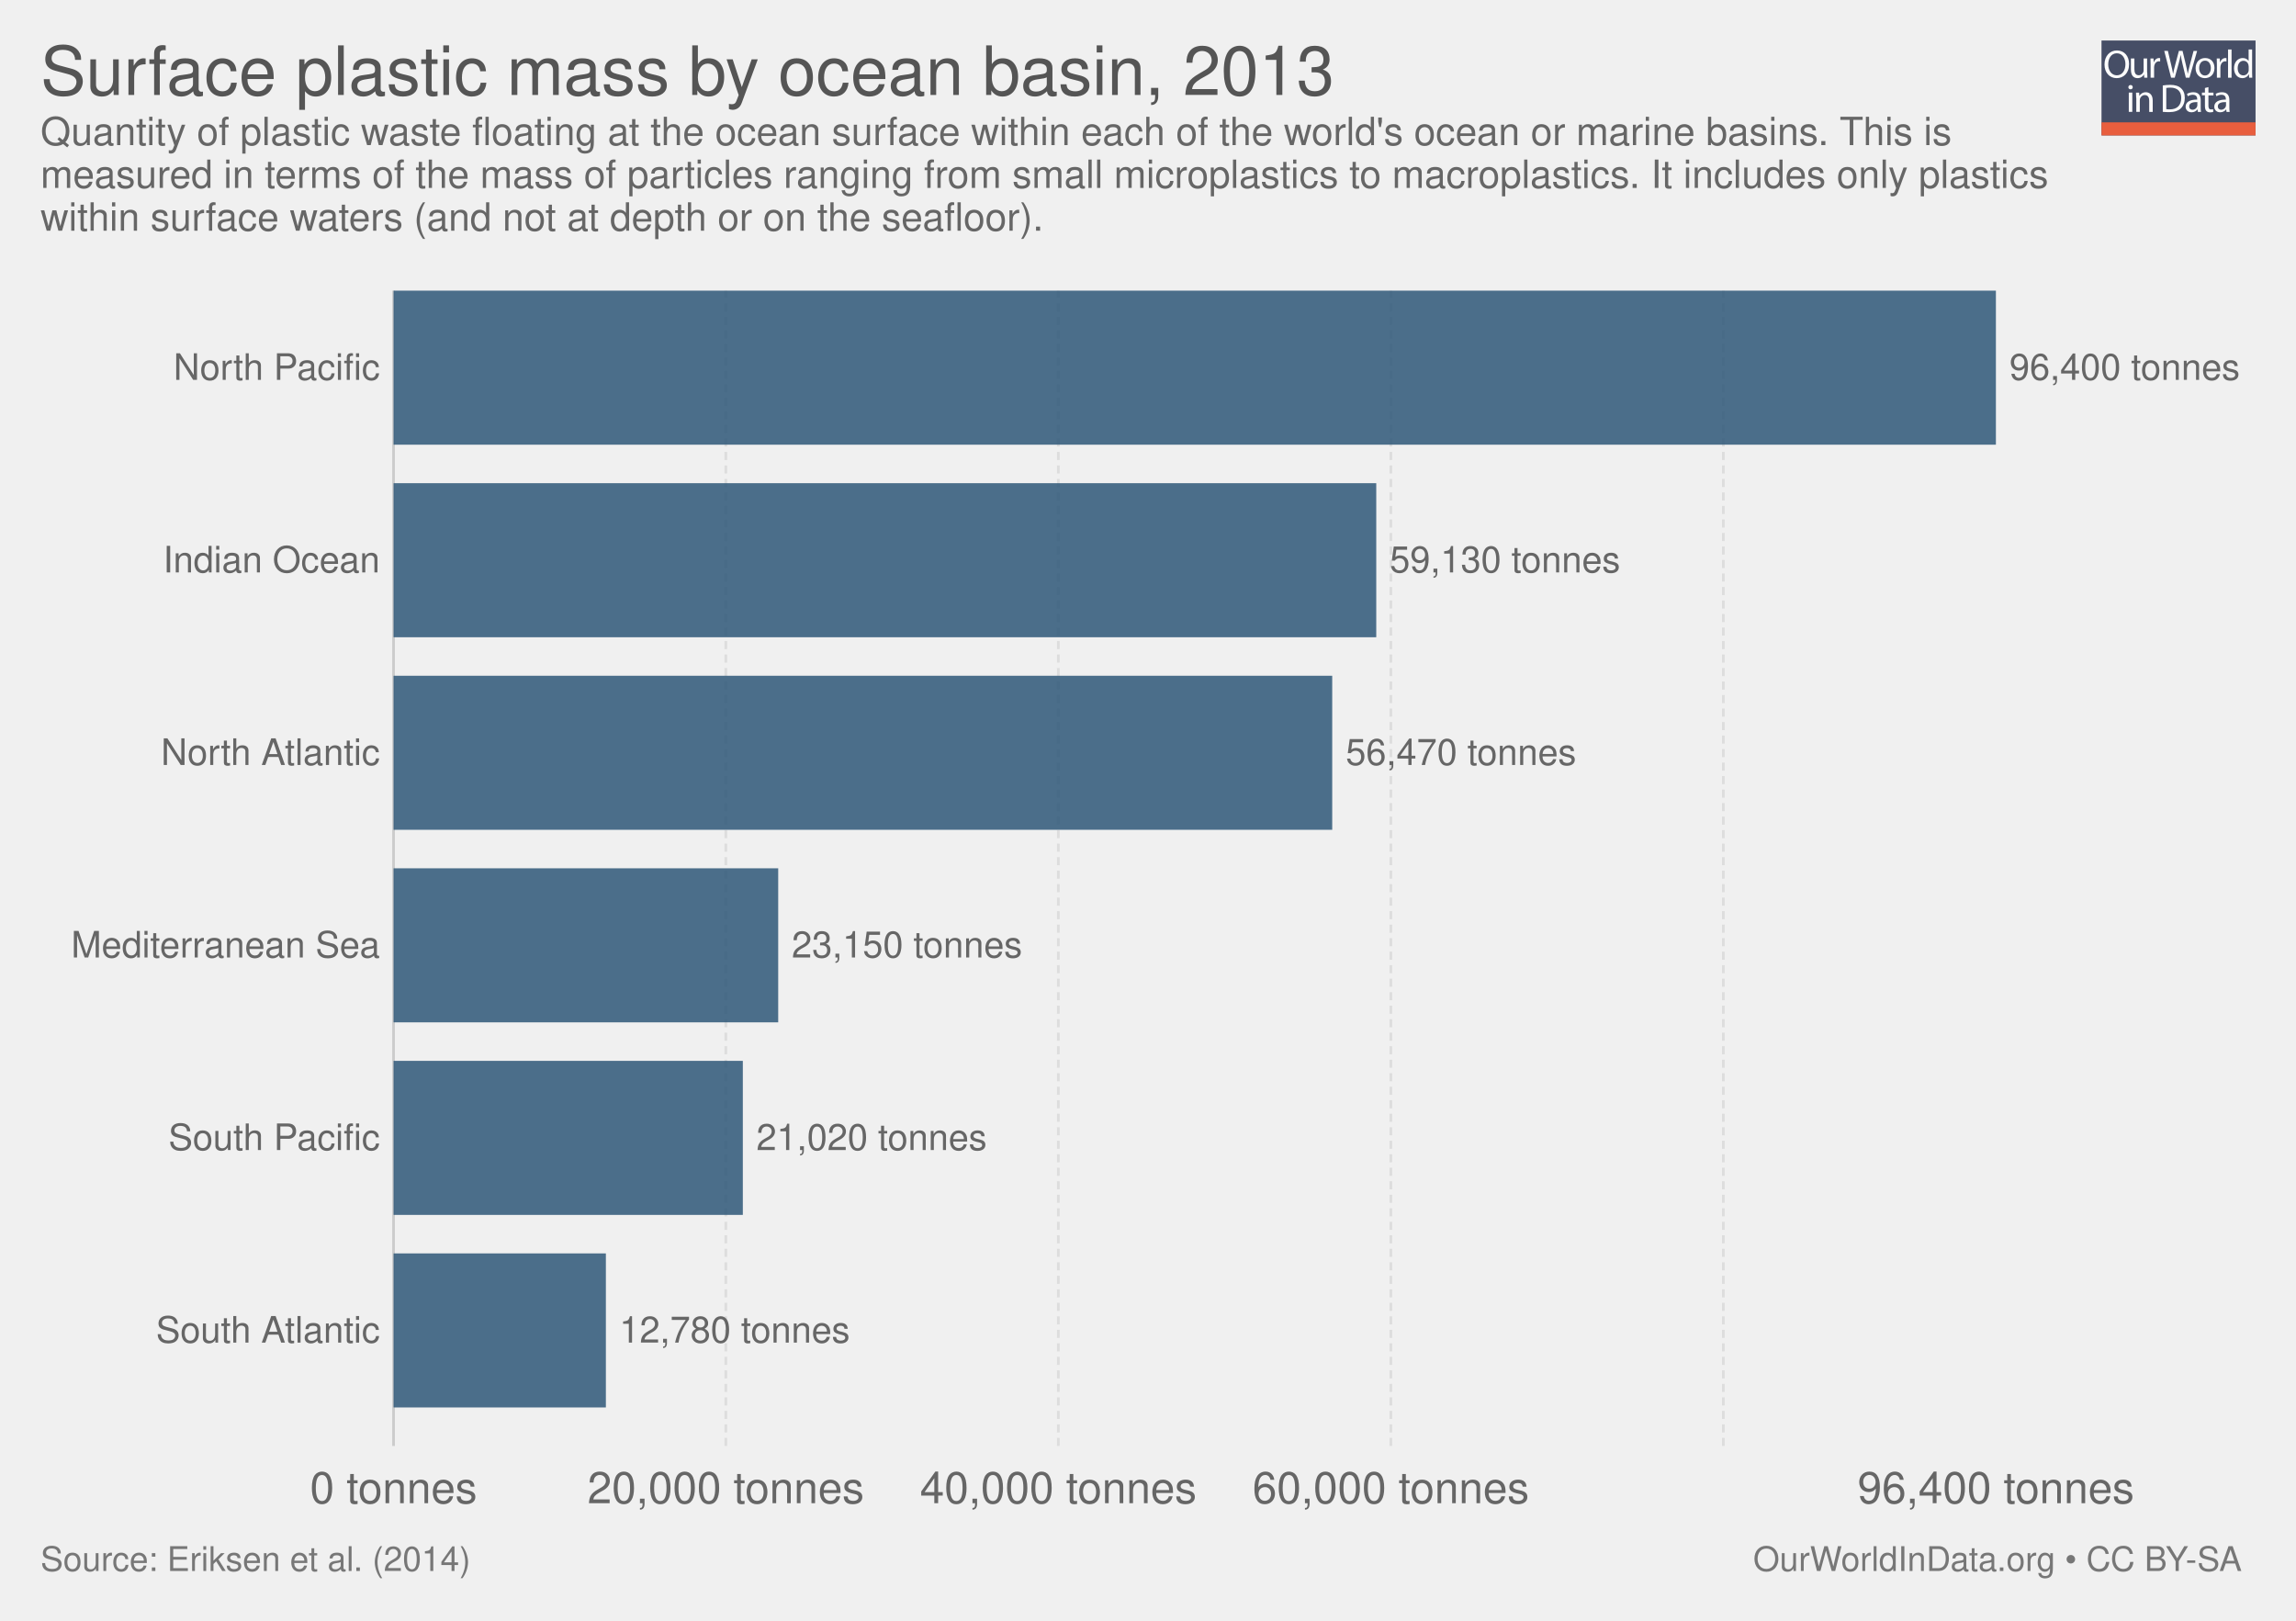
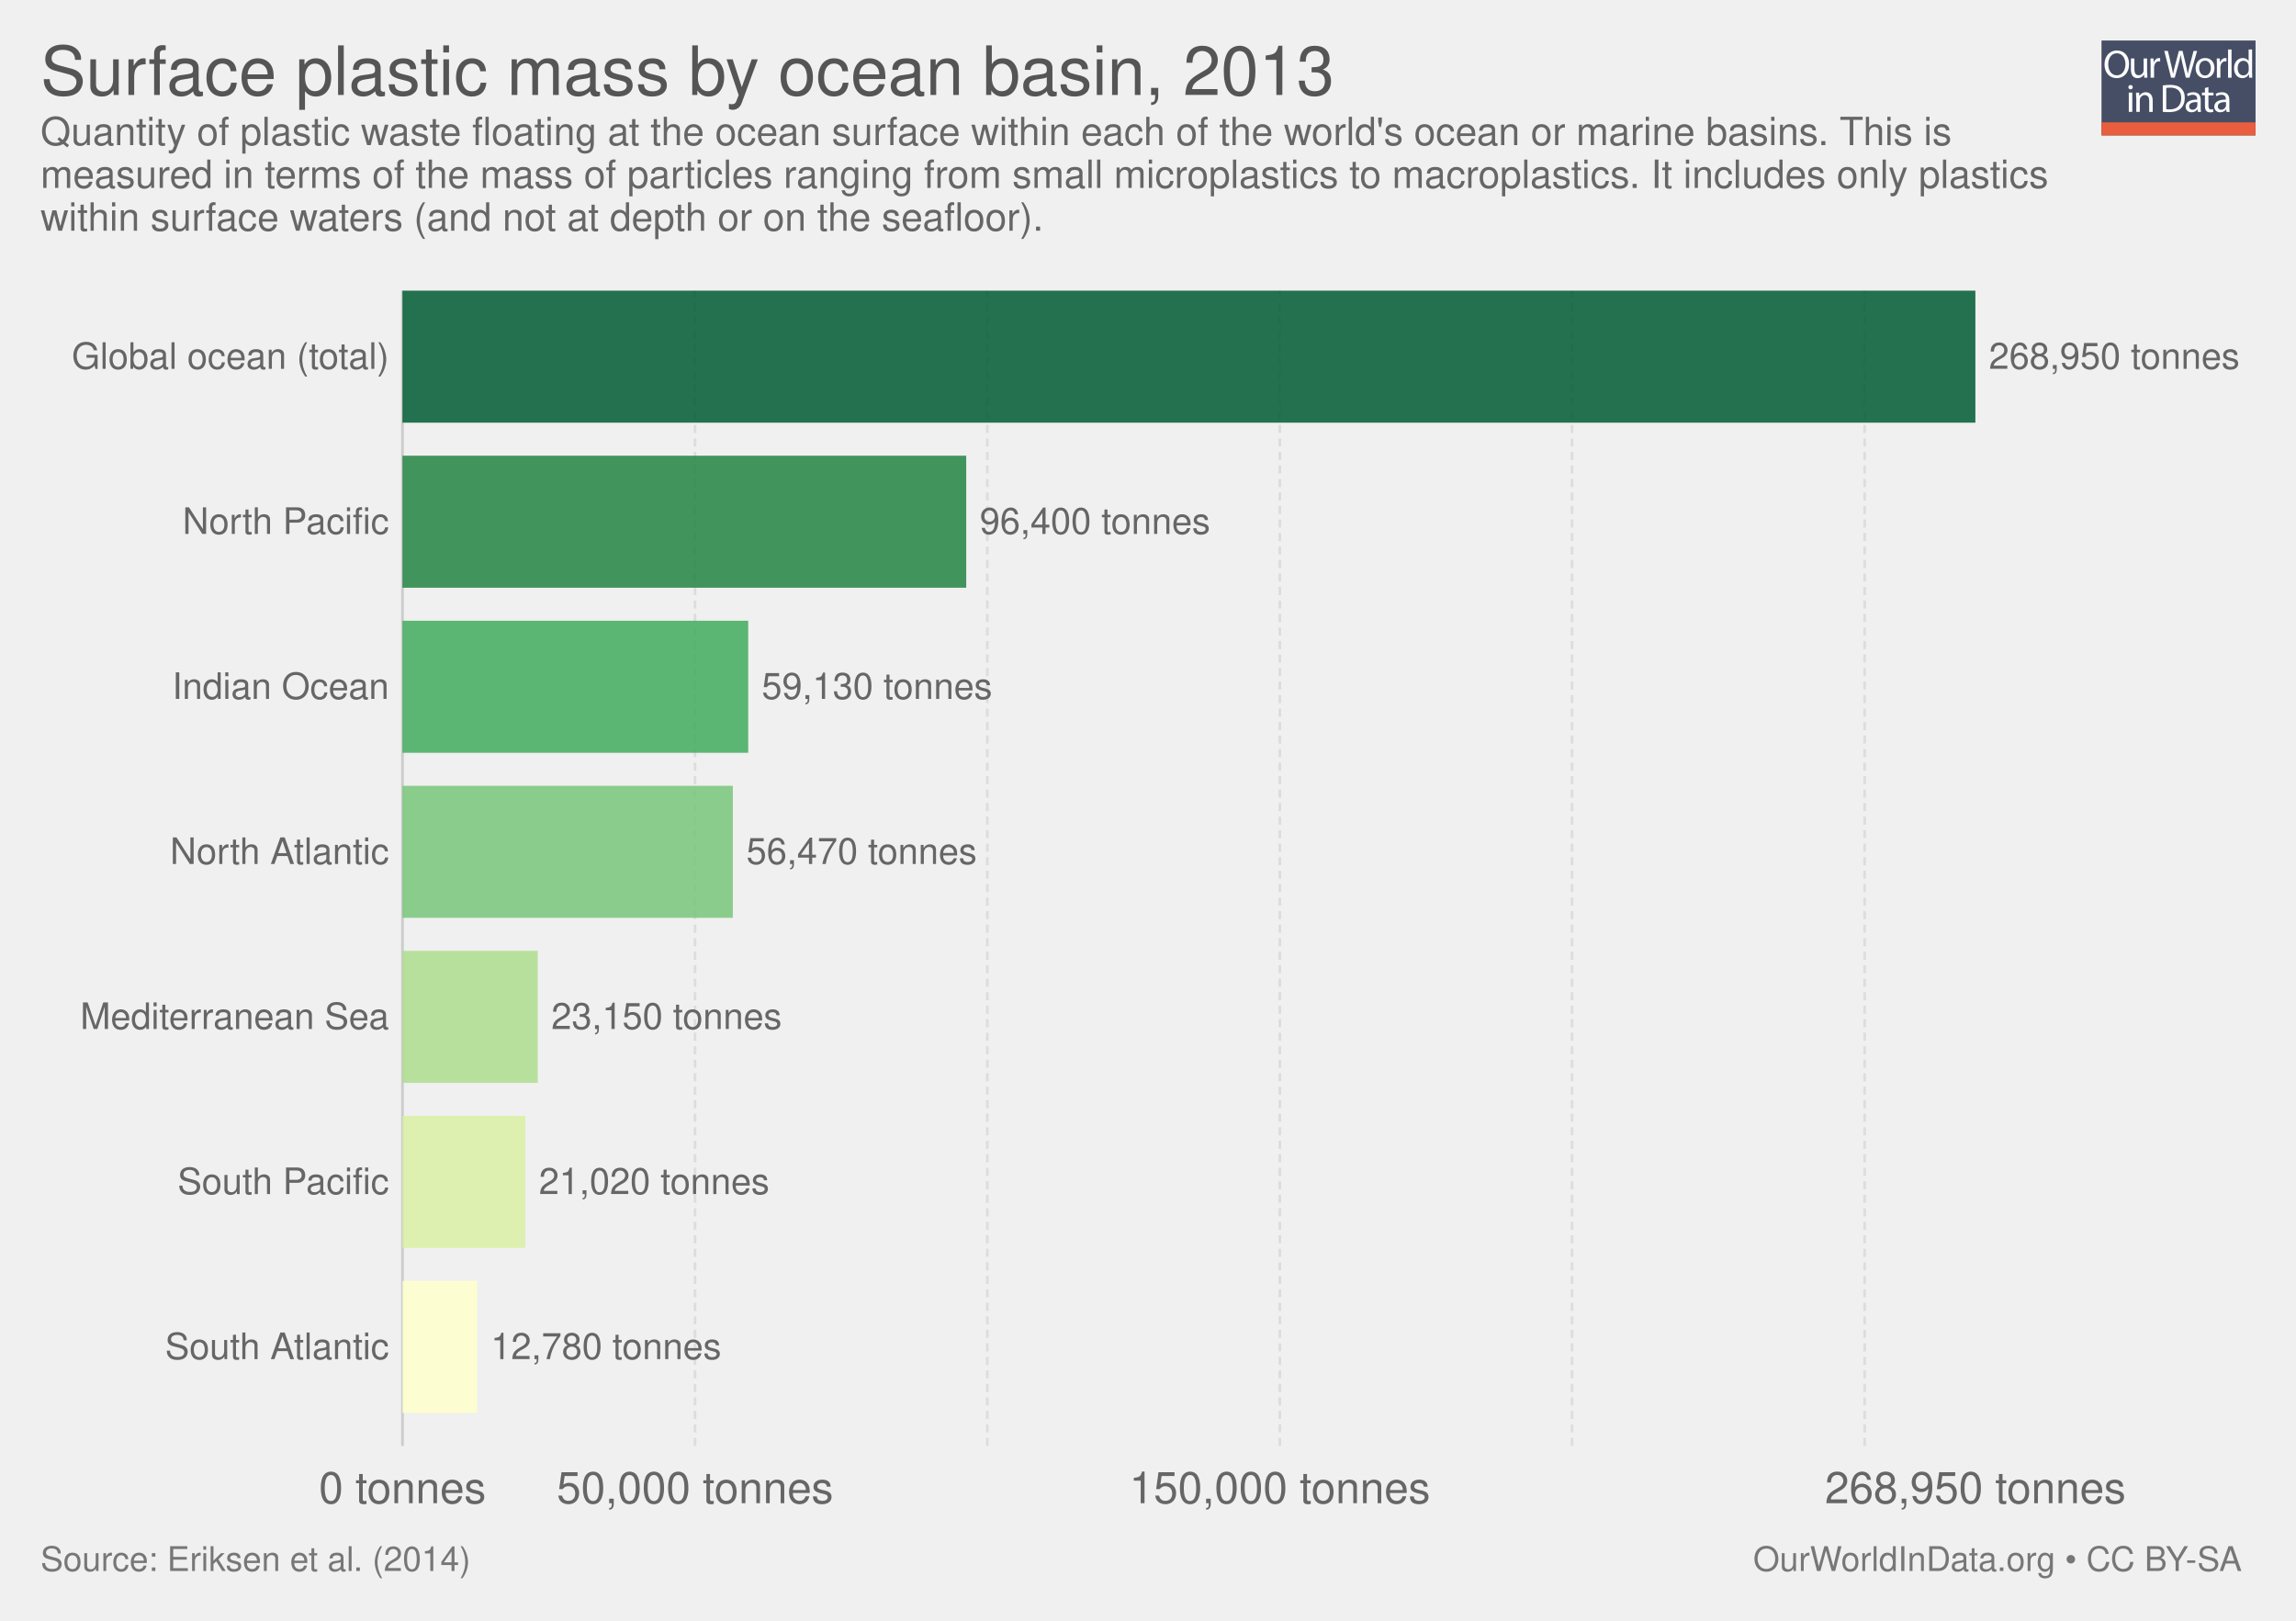
<svg xmlns="http://www.w3.org/2000/svg" xmlns:xlink="http://www.w3.org/1999/xlink" version="1.1" style="font-family: 'Helvetica Neue', Helvetica, Arial, sans-serif; font-size: 18px; background-color: white; text-rendering: optimizeLegibility; -webkit-font-smoothing: antialiased;" width="850" height="600">
  <g class="ChartTab">
    <g class="HeaderView">
      <g opacity="0.8" transform="translate(778, 15) scale(0.27)">
        <a xlink:href="https://ourworldindata.org" target="_blank">
          <g>
            <rect x="0" y="0" fill="#1B2543" width="211.2" height="130.1" />
            <rect x="0" y="112.2" fill="#E63912" width="211.2" height="17.9" />
            <g>
              <rect x="1.2" y="12.3" fill="none" width="210.2" height="99.2" />
              <path fill="#FFFFFF" d="M37.8,32.2c0,12.7-7.7,19.4-17.1,19.4c-9.7,0-16.6-7.5-16.6-18.7c0-11.7,7.3-19.3,17.1-19.3 C31.3,13.7,37.8,21.3,37.8,32.2z M9.2,32.8c0,7.9,4.3,14.9,11.8,14.9c7.5,0,11.8-6.9,11.8-15.3c0-7.3-3.8-14.9-11.8-14.9 C13.1,17.5,9.2,24.8,9.2,32.8z" />
              <path fill="#FFFFFF" d="M62.7,43.8c0,2.7,0.1,5.1,0.2,7.2h-4.3l-0.3-4.3h-0.1c-1.3,2.1-4,4.9-8.8,4.9c-4.2,0-9.1-2.3-9.1-11.6 V24.6h4.8v14.6c0,5,1.5,8.4,5.9,8.4c3.2,0,5.5-2.2,6.3-4.4c0.3-0.7,0.4-1.6,0.4-2.5V24.6h4.8V43.8z" />
              <path fill="#FFFFFF" d="M67.3,32.8c0-3.1-0.1-5.8-0.2-8.2h4.2l0.2,5.2h0.2c1.2-3.5,4.1-5.8,7.3-5.8c0.5,0,0.9,0.1,1.4,0.2v4.5 c-0.5-0.1-1-0.2-1.6-0.2c-3.4,0-5.8,2.6-6.5,6.2c-0.1,0.7-0.2,1.4-0.2,2.2V51h-4.8V32.8z" />
              <path fill="#FFFFFF" d="M95.4,51l-9.4-36.8h5l4.4,18.6c1.1,4.6,2.1,9.2,2.7,12.7h0.1c0.6-3.7,1.8-8,3-12.8l4.9-18.5h5l4.5,18.7 c1,4.4,2,8.7,2.6,12.6h0.1c0.8-4,1.8-8.1,3-12.7l4.9-18.5h4.9L120.6,51h-5L111,31.9c-1.1-4.7-1.9-8.3-2.4-12h-0.1 c-0.7,3.7-1.5,7.3-2.8,12L100.4,51H95.4z" />
              <path fill="#FFFFFF" d="M154.9,37.6c0,9.8-6.8,14-13.2,14c-7.2,0-12.7-5.2-12.7-13.6c0-8.8,5.8-14,13.1-14 C149.8,24,154.9,29.5,154.9,37.6z M133.9,37.9c0,5.8,3.3,10.1,8,10.1c4.6,0,8-4.3,8-10.3c0-4.5-2.2-10.1-7.9-10.1 C136.3,27.6,133.9,32.8,133.9,37.9z" />
              <path fill="#FFFFFF" d="M158.2,32.8c0-3.1-0.1-5.8-0.2-8.2h4.2l0.2,5.2h0.2c1.2-3.5,4.1-5.8,7.3-5.8c0.5,0,0.9,0.1,1.4,0.2v4.5 c-0.5-0.1-1-0.2-1.6-0.2c-3.4,0-5.8,2.6-6.5,6.2c-0.1,0.7-0.2,1.4-0.2,2.2V51h-4.8V32.8z" />
              <path fill="#FFFFFF" d="M173.5,12.3h4.8V51h-4.8V12.3z" />
              <path fill="#FFFFFF" d="M206.5,12.3v31.9c0,2.3,0.1,5,0.2,6.8h-4.3l-0.2-4.6H202c-1.5,2.9-4.7,5.2-9,5.2 c-6.4,0-11.3-5.4-11.3-13.4c-0.1-8.8,5.4-14.2,11.9-14.2c4,0,6.8,1.9,8,4h0.1V12.3H206.5z M201.7,35.4c0-0.6-0.1-1.4-0.2-2 c-0.7-3.1-3.3-5.6-6.9-5.6c-5,0-7.9,4.4-7.9,10.2c0,5.3,2.6,9.8,7.8,9.8c3.2,0,6.2-2.1,7.1-5.7c0.2-0.7,0.2-1.3,0.2-2.1V35.4z" />
              <path fill="#FFFFFF" d="M42.8,64c0.1,1.6-1.1,2.9-3.1,2.9c-1.7,0-2.9-1.3-2.9-2.9c0-1.7,1.3-3,3-3C41.7,61,42.8,62.3,42.8,64z M37.4,97.8V71.4h4.8v26.4H37.4z" />
              <path fill="#FFFFFF" d="M47.5,78.6c0-2.7-0.1-5-0.2-7.1h4.3l0.3,4.4h0.1c1.3-2.5,4.4-5,8.8-5c3.7,0,9.4,2.2,9.4,11.2v15.8h-4.8 V82.6c0-4.3-1.6-7.8-6.1-7.8c-3.2,0-5.6,2.2-6.5,4.9c-0.2,0.6-0.3,1.4-0.3,2.2v15.9h-4.8V78.6z" />
              <path fill="#FFFFFF" d="M84,61.6c2.9-0.4,6.3-0.8,10.1-0.8c6.8,0,11.7,1.6,14.9,4.6c3.3,3,5.2,7.3,5.2,13.2c0,6-1.9,10.9-5.3,14.3 c-3.4,3.4-9.1,5.3-16.3,5.3c-3.4,0-6.2-0.2-8.6-0.4V61.6z M88.8,94.1c1.2,0.2,3,0.3,4.8,0.3c10.2,0,15.7-5.7,15.7-15.6 c0.1-8.7-4.9-14.2-14.9-14.2c-2.5,0-4.3,0.2-5.6,0.5V94.1z" />
              <path fill="#FFFFFF" d="M132.1,97.8l-0.4-3.3h-0.2c-1.5,2.1-4.3,3.9-8.1,3.9c-5.4,0-8.1-3.8-8.1-7.6c0-6.4,5.7-9.9,15.9-9.8v-0.5 c0-2.2-0.6-6.1-6-6.1c-2.5,0-5,0.8-6.9,2l-1.1-3.2c2.2-1.4,5.4-2.3,8.7-2.3c8.1,0,10.1,5.5,10.1,10.8v9.9c0,2.3,0.1,4.5,0.4,6.3 H132.1z M131.4,84.4c-5.3-0.1-11.2,0.8-11.2,5.9c0,3.1,2.1,4.6,4.5,4.6c3.4,0,5.6-2.2,6.4-4.4c0.2-0.5,0.3-1,0.3-1.5V84.4z" />
              <path fill="#FFFFFF" d="M146.6,63.9v7.6h6.9v3.7h-6.9v14.2c0,3.3,0.9,5.1,3.6,5.1c1.3,0,2.2-0.2,2.8-0.3l0.2,3.6 c-0.9,0.4-2.4,0.7-4.3,0.7c-2.2,0-4-0.7-5.2-2c-1.4-1.4-1.9-3.8-1.9-6.9V75.1h-4.1v-3.7h4.1v-6.3L146.6,63.9z" />
              <path fill="#FFFFFF" d="M171.4,97.8l-0.4-3.3h-0.2c-1.5,2.1-4.3,3.9-8.1,3.9c-5.4,0-8.1-3.8-8.1-7.6c0-6.4,5.7-9.9,15.9-9.8v-0.5 c0-2.2-0.6-6.1-6-6.1c-2.5,0-5,0.8-6.9,2l-1.1-3.2c2.2-1.4,5.4-2.3,8.7-2.3c8.1,0,10.1,5.5,10.1,10.8v9.9c0,2.3,0.1,4.5,0.4,6.3 H171.4z M170.7,84.4c-5.3-0.1-11.2,0.8-11.2,5.9c0,3.1,2.1,4.6,4.5,4.6c3.4,0,5.6-2.2,6.4-4.4c0.2-0.5,0.3-1,0.3-1.5V84.4z" />
            </g>
          </g>
        </a>
      </g>
      <a href="https://ourworldindata.org/grapher/surface-plastic-mass-by-ocean" target="_blank">
        <text font-size="25.20" x="15.0" y="35.2" fill="#555">
          <tspan x="15" y="35.16">Surface plastic mass by ocean basin, 2013</tspan>
        </text>
      </a>
      <text font-size="14.40" x="15.0" y="53.7" fill="#666">
        <tspan x="15" y="53.72">Quantity of plastic waste floating at the ocean surface within each of the world's ocean or marine basins. This is</tspan>
        <tspan x="15" y="69.56">measured in terms of the mass of particles ranging from small microplastics to macroplastics. It includes only plastics</tspan>
        <tspan x="15" y="85.4">within surface waters (and not at depth or on the seafloor).</tspan>
      </text>
    </g>
    <g class="DiscreteBarChart">
      <rect x="15" y="107.6" width="810" height="448.9" opacity="0" fill="rgba(255,255,255,0)" />
      <g class="HorizontalAxis">
-         <text x="145.7" y="556.5" fill="#666" text-anchor="middle" font-size="16.2">0 tonnes</text>
-         <text x="268.7" y="556.5" fill="#666" text-anchor="middle" font-size="16.2">20,000 tonnes</text>
-         <text x="391.8" y="556.5" fill="#666" text-anchor="middle" font-size="16.2">40,000 tonnes</text>
-         <text x="514.9" y="556.5" fill="#666" text-anchor="middle" font-size="16.2">60,000 tonnes</text>
-         <text x="738.9" y="556.5" fill="#666" text-anchor="middle" font-size="16.2">96,400 tonnes</text>
+         <text x="149" y="556.5" fill="#666" text-anchor="middle" font-size="16.2">0 tonnes</text>
+         <text x="257.3" y="556.5" fill="#666" text-anchor="middle" font-size="16.2">50,000 tonnes</text>
+         <text x="473.8" y="556.5" fill="#666" text-anchor="middle" font-size="16.2">150,000 tonnes</text>
+         <text x="731.3" y="556.5" fill="#666" text-anchor="middle" font-size="16.2">268,950 tonnes</text>
      </g>
      <g class="AxisGridLines">
-         <line x1="145.7" y1="535.30" x2="145.7" y2="107.60" stroke="#ccc" />
-         <line x1="268.7" y1="535.30" x2="268.7" y2="107.60" stroke="#ddd" stroke-dasharray="3,2" />
-         <line x1="391.8" y1="535.30" x2="391.8" y2="107.60" stroke="#ddd" stroke-dasharray="3,2" />
-         <line x1="514.9" y1="535.30" x2="514.9" y2="107.60" stroke="#ddd" stroke-dasharray="3,2" />
-         <line x1="638" y1="535.30" x2="638" y2="107.60" stroke="#ddd" stroke-dasharray="3,2" />
+         <line x1="149" y1="535.30" x2="149" y2="107.60" stroke="#ccc" />
+         <line x1="257.3" y1="535.30" x2="257.3" y2="107.60" stroke="#ddd" stroke-dasharray="3,2" />
+         <line x1="365.5" y1="535.30" x2="365.5" y2="107.60" stroke="#ddd" stroke-dasharray="3,2" />
+         <line x1="473.8" y1="535.30" x2="473.8" y2="107.60" stroke="#ddd" stroke-dasharray="3,2" />
+         <line x1="582" y1="535.30" x2="582" y2="107.60" stroke="#ddd" stroke-dasharray="3,2" />
+         <line x1="690.3" y1="535.30" x2="690.3" y2="107.60" stroke="#ddd" stroke-dasharray="3,2" />
      </g>
      <g class="bar">
-         <text x="140.662" y="136.113" fill="#666" dominant-baseline="middle" text-anchor="end" font-size="13.5">North Pacific</text>
-         <rect x="145.7" y="107.6" width="593.2" height="57.027" fill="#2E5778" opacity="0.85" />
-         <text x="743.9" y="136.113" fill="#666" dominant-baseline="middle" text-anchor="start" font-size="13.5">96,400 tonnes</text>
+         <text x="144.028" y="132.04" fill="#666" dominant-baseline="middle" text-anchor="end" font-size="13.5">Global ocean (total)</text>
+         <rect x="149" y="107.6" width="582.3" height="48.88" fill="#005a32" opacity="0.85" />
+         <text x="736.3" y="132.04" fill="#666" dominant-baseline="middle" text-anchor="start" font-size="13.5">268,950 tonnes</text>
      </g>
      <g class="bar">
-         <text x="140.662" y="207.397" fill="#666" dominant-baseline="middle" text-anchor="end" font-size="13.5">Indian Ocean</text>
-         <rect x="145.7" y="178.883" width="363.8" height="57.027" fill="#2E5778" opacity="0.85" />
-         <text x="514.5" y="207.397" fill="#666" dominant-baseline="middle" text-anchor="start" font-size="13.5">59,130 tonnes</text>
+         <text x="144.028" y="193.14" fill="#666" dominant-baseline="middle" text-anchor="end" font-size="13.5">North Pacific</text>
+         <rect x="149" y="168.7" width="208.7" height="48.88" fill="#238443" opacity="0.85" />
+         <text x="362.7" y="193.14" fill="#666" dominant-baseline="middle" text-anchor="start" font-size="13.5">96,400 tonnes</text>
      </g>
      <g class="bar">
-         <text x="140.662" y="278.68" fill="#666" dominant-baseline="middle" text-anchor="end" font-size="13.5">North Atlantic</text>
-         <rect x="145.7" y="250.167" width="347.5" height="57.027" fill="#2E5778" opacity="0.85" />
-         <text x="498.2" y="278.68" fill="#666" dominant-baseline="middle" text-anchor="start" font-size="13.5">56,470 tonnes</text>
+         <text x="144.028" y="254.24" fill="#666" dominant-baseline="middle" text-anchor="end" font-size="13.5">Indian Ocean</text>
+         <rect x="149" y="229.8" width="128" height="48.88" fill="#41ab5d" opacity="0.85" />
+         <text x="282" y="254.24" fill="#666" dominant-baseline="middle" text-anchor="start" font-size="13.5">59,130 tonnes</text>
      </g>
      <g class="bar">
-         <text x="140.662" y="349.963" fill="#666" dominant-baseline="middle" text-anchor="end" font-size="13.5">Mediterranean Sea</text>
-         <rect x="145.7" y="321.45" width="142.4" height="57.027" fill="#2E5778" opacity="0.85" />
-         <text x="293.1" y="349.963" fill="#666" dominant-baseline="middle" text-anchor="start" font-size="13.5">23,150 tonnes</text>
+         <text x="144.028" y="315.34" fill="#666" dominant-baseline="middle" text-anchor="end" font-size="13.5">North Atlantic</text>
+         <rect x="149" y="290.9" width="122.3" height="48.88" fill="#78c679" opacity="0.85" />
+         <text x="276.3" y="315.34" fill="#666" dominant-baseline="middle" text-anchor="start" font-size="13.5">56,470 tonnes</text>
      </g>
      <g class="bar">
-         <text x="140.662" y="421.247" fill="#666" dominant-baseline="middle" text-anchor="end" font-size="13.5">South Pacific</text>
-         <rect x="145.7" y="392.733" width="129.3" height="57.027" fill="#2E5778" opacity="0.85" />
-         <text x="280" y="421.247" fill="#666" dominant-baseline="middle" text-anchor="start" font-size="13.5">21,020 tonnes</text>
+         <text x="144.028" y="376.44" fill="#666" dominant-baseline="middle" text-anchor="end" font-size="13.5">Mediterranean Sea</text>
+         <rect x="149" y="352" width="50.1" height="48.88" fill="#addd8e" opacity="0.85" />
+         <text x="204.1" y="376.44" fill="#666" dominant-baseline="middle" text-anchor="start" font-size="13.5">23,150 tonnes</text>
      </g>
      <g class="bar">
-         <text x="140.662" y="492.53" fill="#666" dominant-baseline="middle" text-anchor="end" font-size="13.5">South Atlantic</text>
-         <rect x="145.7" y="464.017" width="78.6" height="57.027" fill="#2E5778" opacity="0.85" />
-         <text x="229.3" y="492.53" fill="#666" dominant-baseline="middle" text-anchor="start" font-size="13.5">12,780 tonnes</text>
+         <text x="144.028" y="437.54" fill="#666" dominant-baseline="middle" text-anchor="end" font-size="13.5">South Pacific</text>
+         <rect x="149" y="413.1" width="45.5" height="48.88" fill="#d9f0a3" opacity="0.85" />
+         <text x="199.5" y="437.54" fill="#666" dominant-baseline="middle" text-anchor="start" font-size="13.5">21,020 tonnes</text>
+       </g>
+       <g class="bar">
+         <text x="144.028" y="498.64" fill="#666" dominant-baseline="middle" text-anchor="end" font-size="13.5">South Atlantic</text>
+         <rect x="149" y="474.2" width="27.7" height="48.88" fill="#ffffcc" opacity="0.85" />
+         <text x="181.7" y="498.64" fill="#666" dominant-baseline="middle" text-anchor="start" font-size="13.5">12,780 tonnes</text>
      </g>
    </g>
    <g style="fill: #777;" class="SourcesFooter">
      <g style="fill: #777;" class="clickable">
        <text font-size="12.60" x="15.0" y="581.6">
          <tspan x="15" y="581.58">Source: Eriksen et al. (2014)</tspan>
        </text>
      </g>
      <text font-size="12.60" x="649.0" y="581.6">
        <tspan x="649.024" y="581.58">
          <a target="_blank" style="fill: #777;" href="https://ourworldindata.org">OurWorldInData.org</a> • <a style="fill: #777;" href="http://creativecommons.org/licenses/by-sa/4.0/deed.en_US" target="_blank">CC BY-SA</a>
        </tspan>
      </text>
    </g>
  </g>
</svg>
